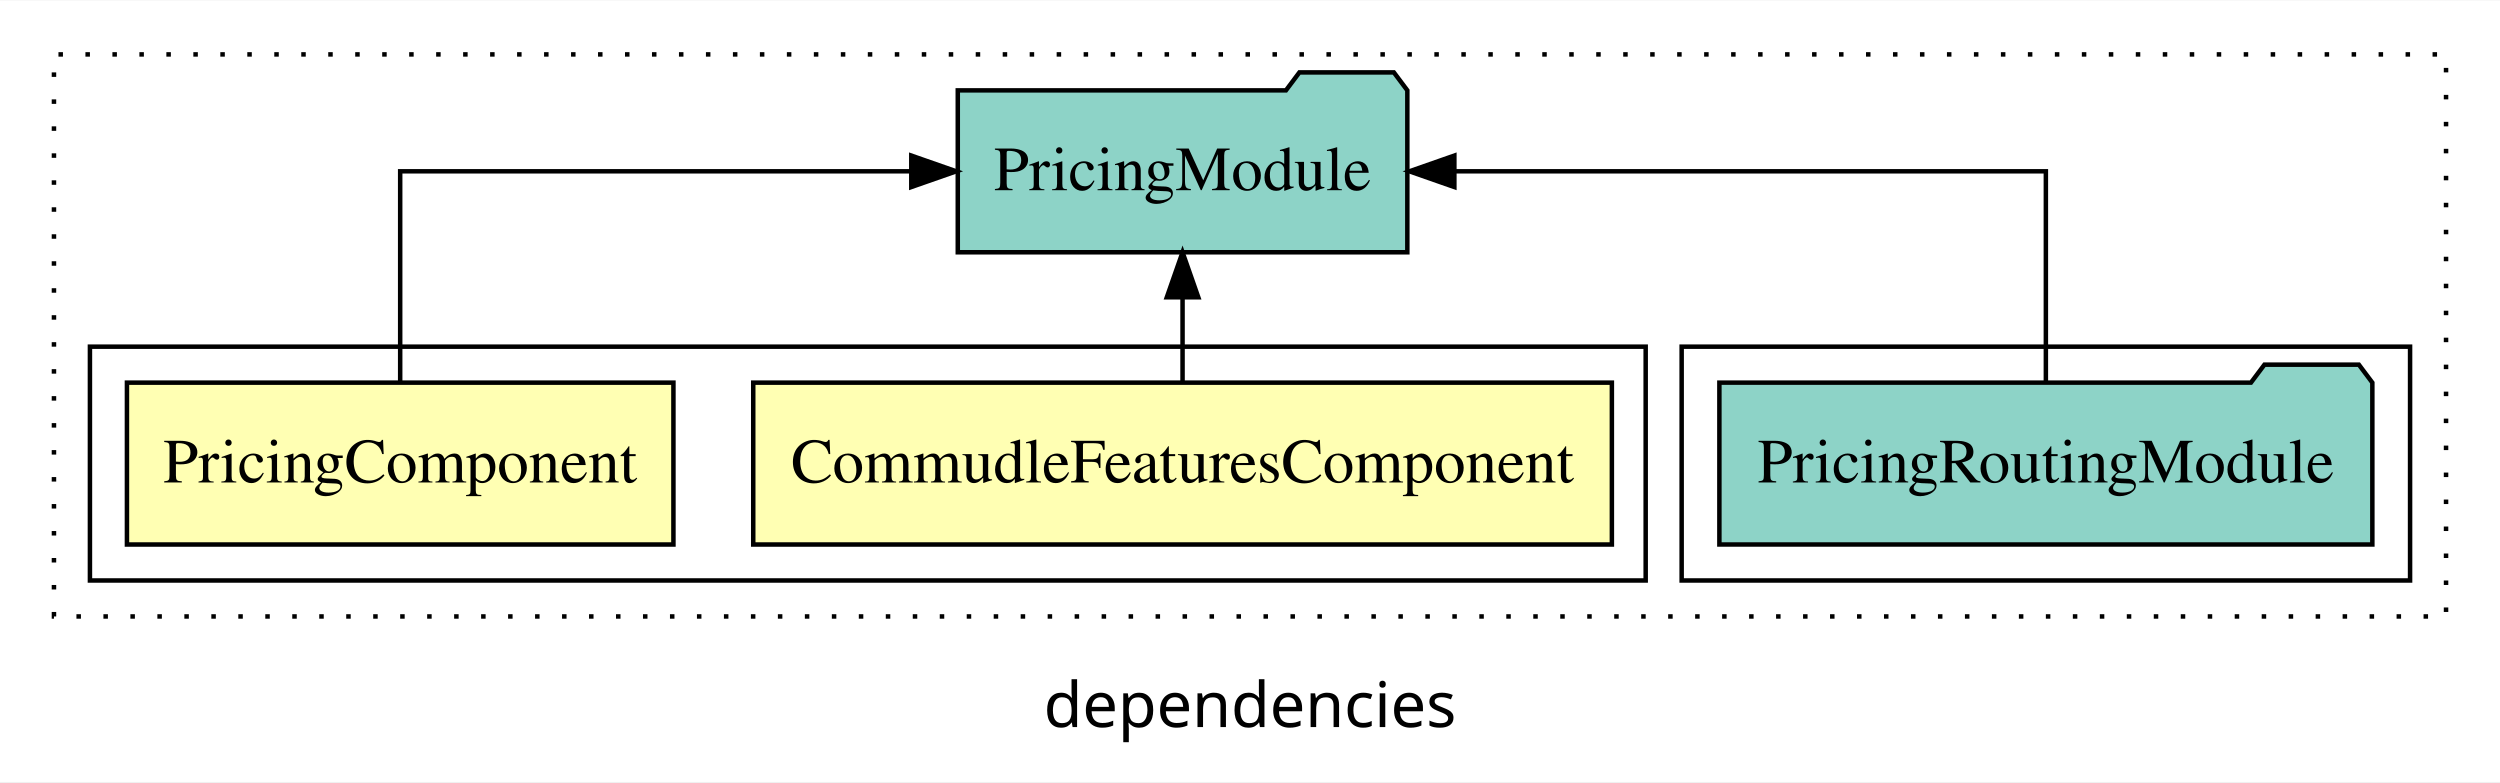
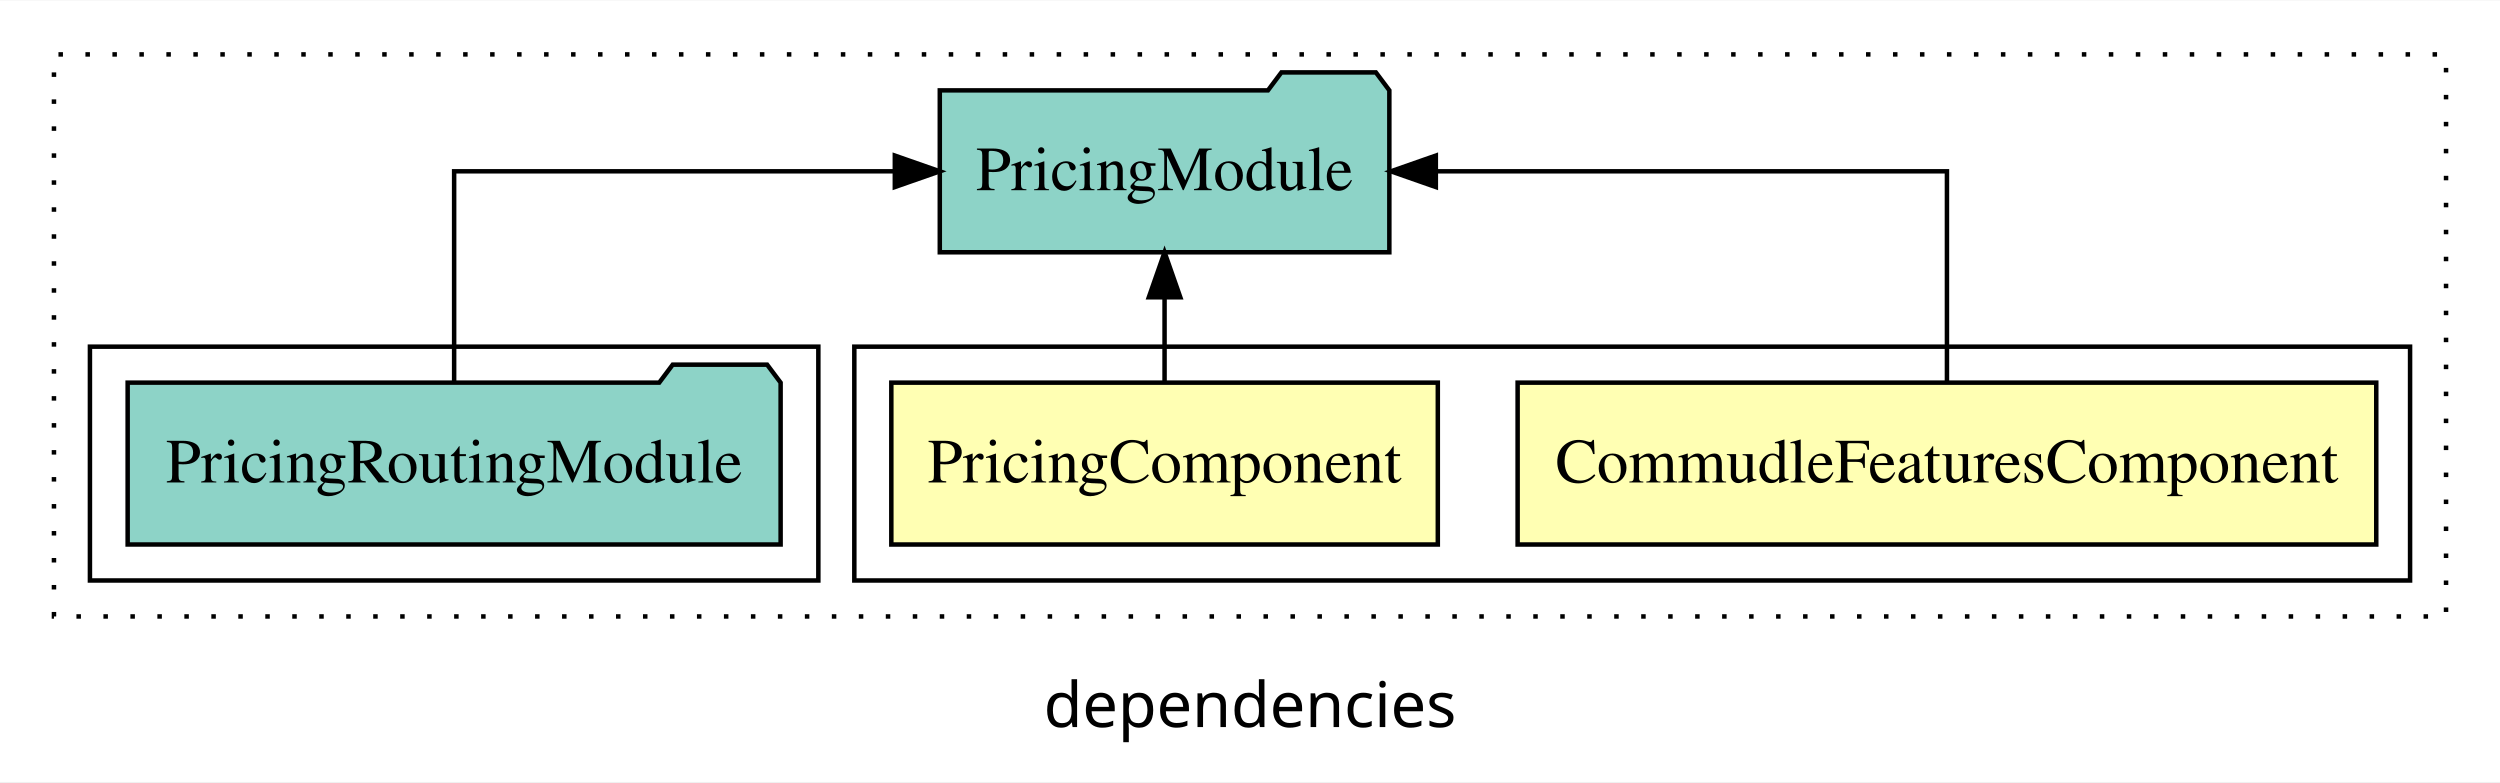
<svg xmlns="http://www.w3.org/2000/svg" width="556pt" height="174pt" viewBox="0.00 0.00 556.00 173.80">
  <g id="graph0" class="graph" transform="scale(1 1) rotate(0) translate(4 169.8)">
    <polygon fill="white" stroke="transparent" points="-4,4 -4,-169.8 552,-169.8 552,4 -4,4" />
    <text text-anchor="middle" x="274" y="-8.2" font-family="sans-serif" font-size="14.00">dependencies</text>
    <g id="clust1" class="cluster">
      <polygon fill="none" stroke="black" stroke-dasharray="1,5" points="8,-32.8 8,-157.8 540,-157.8 540,-32.8 8,-32.8" />
    </g>
+     <g id="clust2" class="cluster">
+       <polygon fill="none" stroke="black" points="186,-40.8 186,-92.8 532,-92.8 532,-40.8 186,-40.8" />
+     </g>
    <g id="clust5" class="cluster">
-       <polygon fill="none" stroke="black" points="370,-40.8 370,-92.8 532,-92.8 532,-40.8 370,-40.8" />
-     </g>
-     <g id="clust2" class="cluster">
-       <polygon fill="none" stroke="black" points="16,-40.8 16,-92.8 362,-92.8 362,-40.8 16,-40.8" />
+       <polygon fill="none" stroke="black" points="16,-40.8 16,-92.8 178,-92.8 178,-40.8 16,-40.8" />
    </g>
    <g id="node1" class="node">
-       <polygon fill="#ffffb3" stroke="black" points="354.48,-84.8 163.52,-84.8 163.52,-48.8 354.48,-48.8 354.48,-84.8" />
-       <text text-anchor="middle" x="259" y="-62.6" font-family="Times,serif" font-size="14.00">CommudleFeaturesComponent</text>
+       <polygon fill="#ffffb3" stroke="black" points="524.48,-84.8 333.52,-84.8 333.52,-48.8 524.48,-48.8 524.48,-84.8" />
+       <text text-anchor="middle" x="429" y="-62.6" font-family="Times,serif" font-size="14.00">CommudleFeaturesComponent</text>
    </g>
    <g id="node3" class="node">
-       <polygon fill="#8dd3c7" stroke="black" points="308.99,-149.8 305.99,-153.8 284.99,-153.8 281.99,-149.8 209.01,-149.8 209.01,-113.8 308.99,-113.8 308.99,-149.8" />
-       <text text-anchor="middle" x="259" y="-127.6" font-family="Times,serif" font-size="14.00">PricingModule</text>
+       <polygon fill="#8dd3c7" stroke="black" points="304.99,-149.8 301.99,-153.8 280.99,-153.8 277.99,-149.8 205.01,-149.8 205.01,-113.8 304.99,-113.8 304.99,-149.8" />
+       <text text-anchor="middle" x="255" y="-127.6" font-family="Times,serif" font-size="14.00">PricingModule</text>
    </g>
    <g id="edge1" class="edge">
-       <path fill="none" stroke="black" d="M259,-84.91C259,-84.91 259,-103.79 259,-103.79" />
-       <polygon fill="black" stroke="black" points="255.5,-103.79 259,-113.79 262.5,-103.79 255.5,-103.79" />
+       <path fill="none" stroke="black" d="M429,-84.91C429,-104.14 429,-131.8 429,-131.8 429,-131.8 315.33,-131.8 315.33,-131.8" />
+       <polygon fill="black" stroke="black" points="315.33,-128.3 305.33,-131.8 315.33,-135.3 315.33,-128.3" />
    </g>
    <g id="node2" class="node">
-       <polygon fill="#ffffb3" stroke="black" points="145.77,-84.8 24.23,-84.8 24.23,-48.8 145.77,-48.8 145.77,-84.8" />
-       <text text-anchor="middle" x="85" y="-62.6" font-family="Times,serif" font-size="14.00">PricingComponent</text>
+       <polygon fill="#ffffb3" stroke="black" points="315.77,-84.8 194.23,-84.8 194.23,-48.8 315.77,-48.8 315.77,-84.8" />
+       <text text-anchor="middle" x="255" y="-62.6" font-family="Times,serif" font-size="14.00">PricingComponent</text>
    </g>
    <g id="edge2" class="edge">
-       <path fill="none" stroke="black" d="M85,-84.91C85,-104.14 85,-131.8 85,-131.8 85,-131.8 198.67,-131.8 198.67,-131.8" />
-       <polygon fill="black" stroke="black" points="198.67,-135.3 208.67,-131.8 198.67,-128.3 198.67,-135.3" />
+       <path fill="none" stroke="black" d="M255,-84.91C255,-84.91 255,-103.79 255,-103.79" />
+       <polygon fill="black" stroke="black" points="251.5,-103.79 255,-113.79 258.5,-103.79 251.5,-103.79" />
    </g>
    <g id="node4" class="node">
-       <polygon fill="#8dd3c7" stroke="black" points="523.61,-84.8 520.61,-88.8 499.61,-88.8 496.61,-84.8 378.39,-84.8 378.39,-48.8 523.61,-48.8 523.61,-84.8" />
-       <text text-anchor="middle" x="451" y="-62.6" font-family="Times,serif" font-size="14.00">PricingRoutingModule</text>
+       <polygon fill="#8dd3c7" stroke="black" points="169.61,-84.8 166.61,-88.8 145.61,-88.8 142.61,-84.8 24.39,-84.8 24.39,-48.8 169.61,-48.8 169.61,-84.8" />
+       <text text-anchor="middle" x="97" y="-62.6" font-family="Times,serif" font-size="14.00">PricingRoutingModule</text>
    </g>
    <g id="edge3" class="edge">
-       <path fill="none" stroke="black" d="M451,-84.91C451,-104.14 451,-131.8 451,-131.8 451,-131.8 319.45,-131.8 319.45,-131.8" />
-       <polygon fill="black" stroke="black" points="319.45,-128.3 309.45,-131.8 319.45,-135.3 319.45,-128.3" />
+       <path fill="none" stroke="black" d="M97,-84.91C97,-104.14 97,-131.8 97,-131.8 97,-131.8 195.01,-131.8 195.01,-131.8" />
+       <polygon fill="black" stroke="black" points="195.01,-135.3 205.01,-131.8 195.01,-128.3 195.01,-135.3" />
    </g>
  </g>
</svg>
